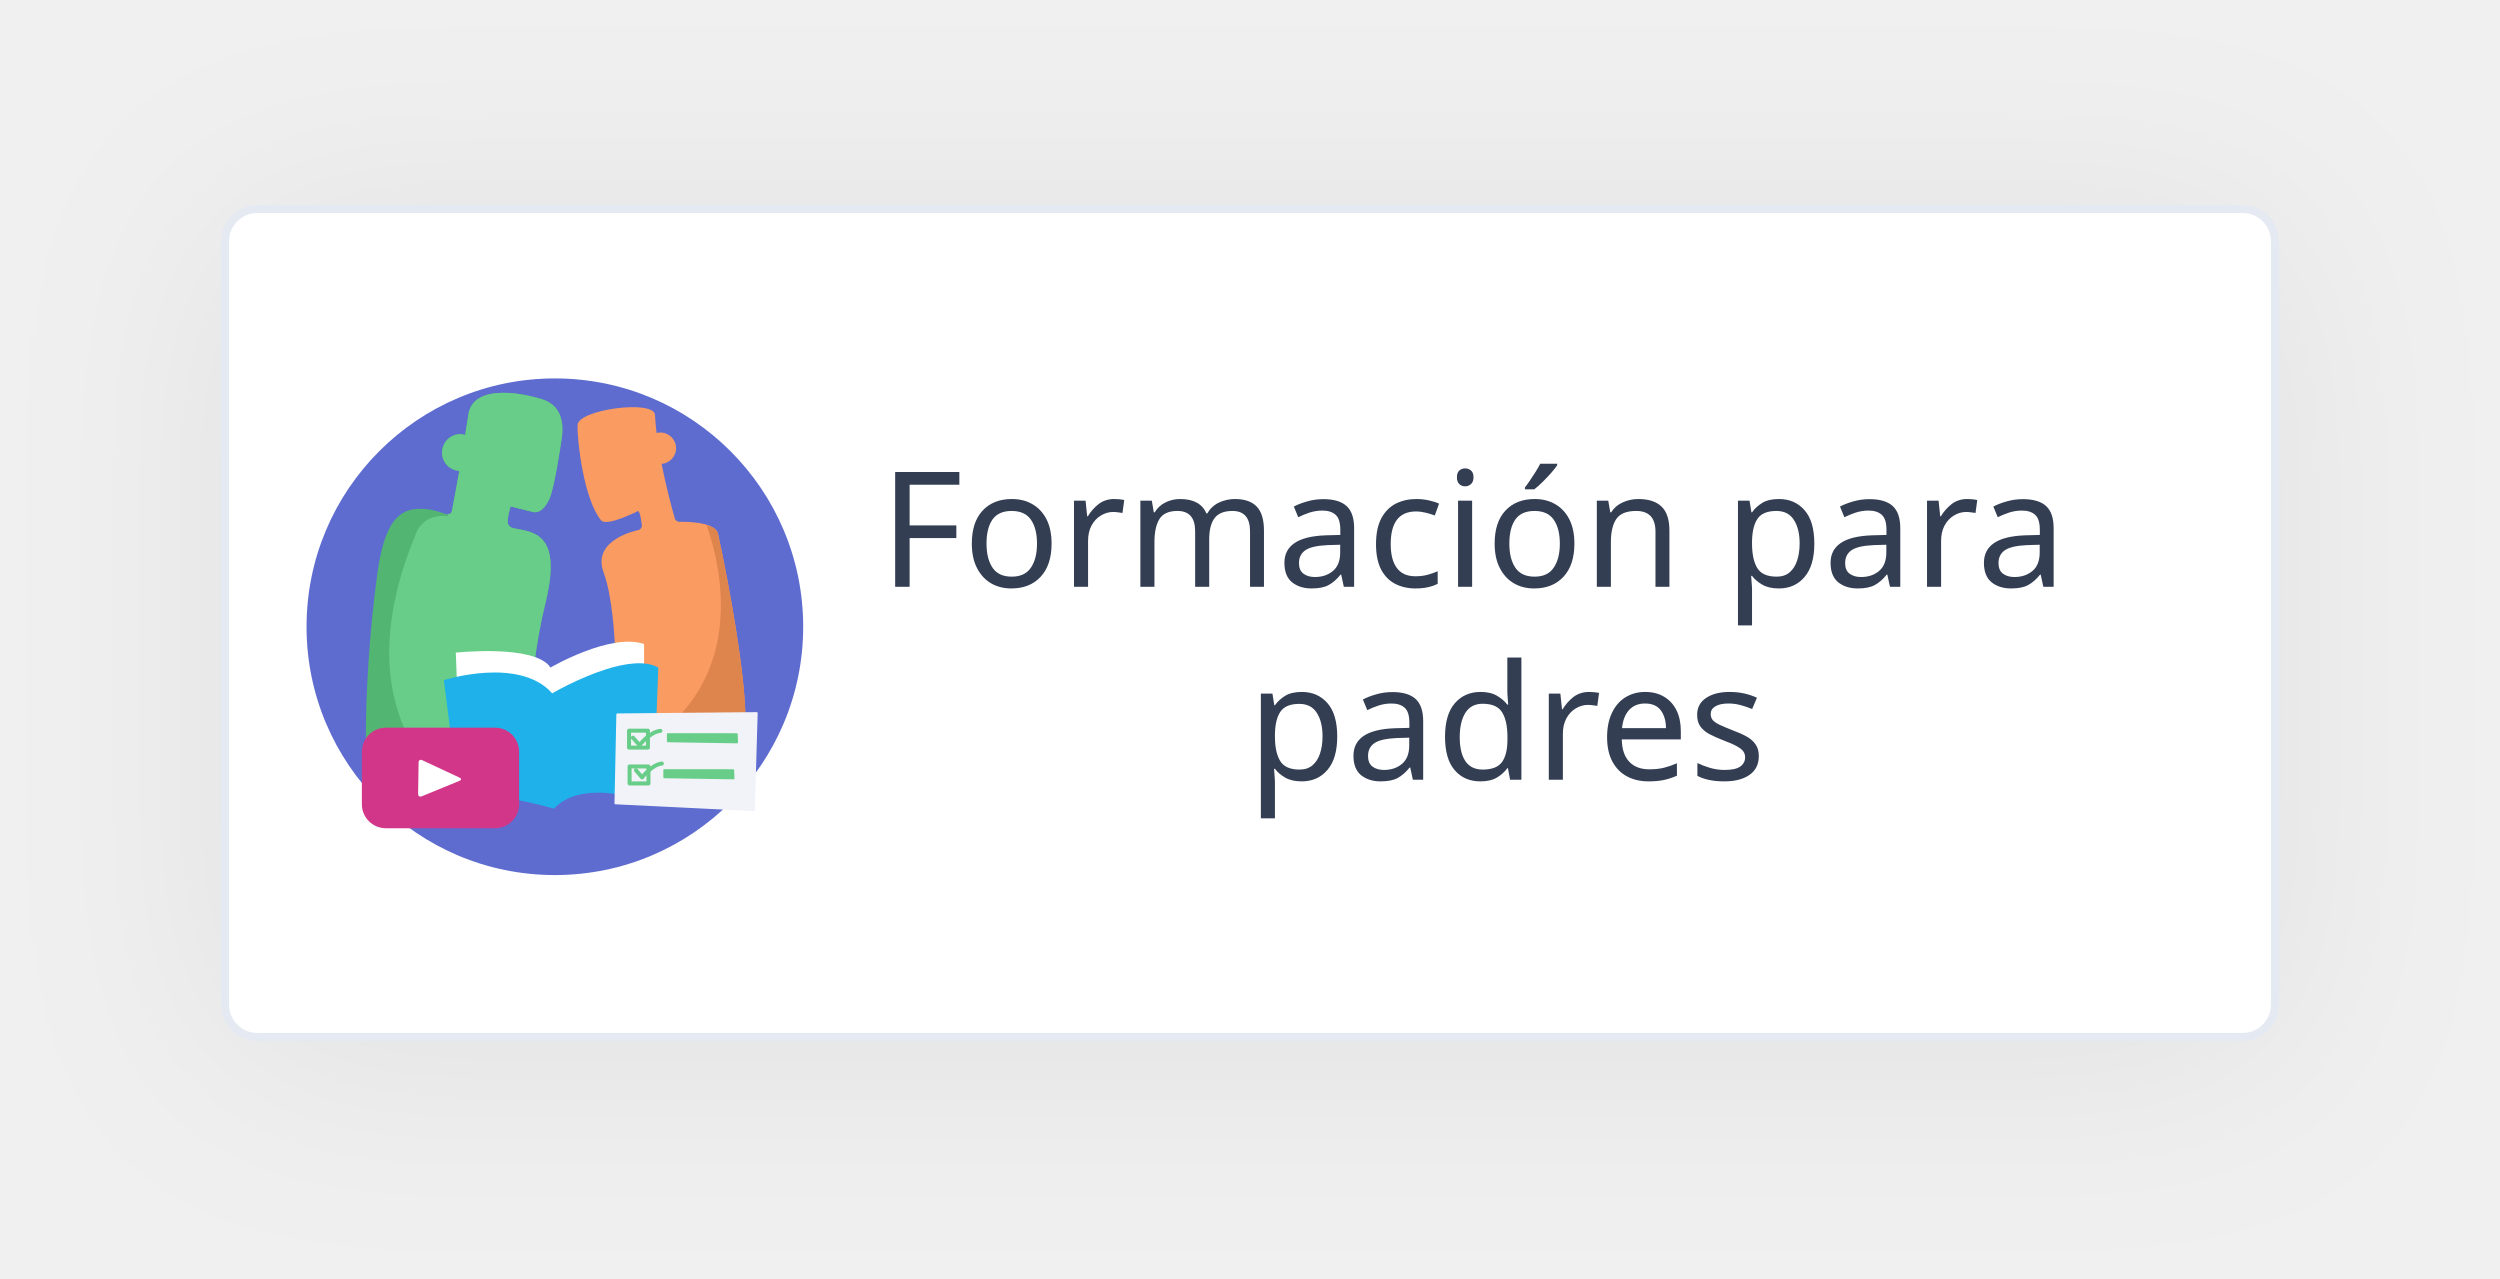
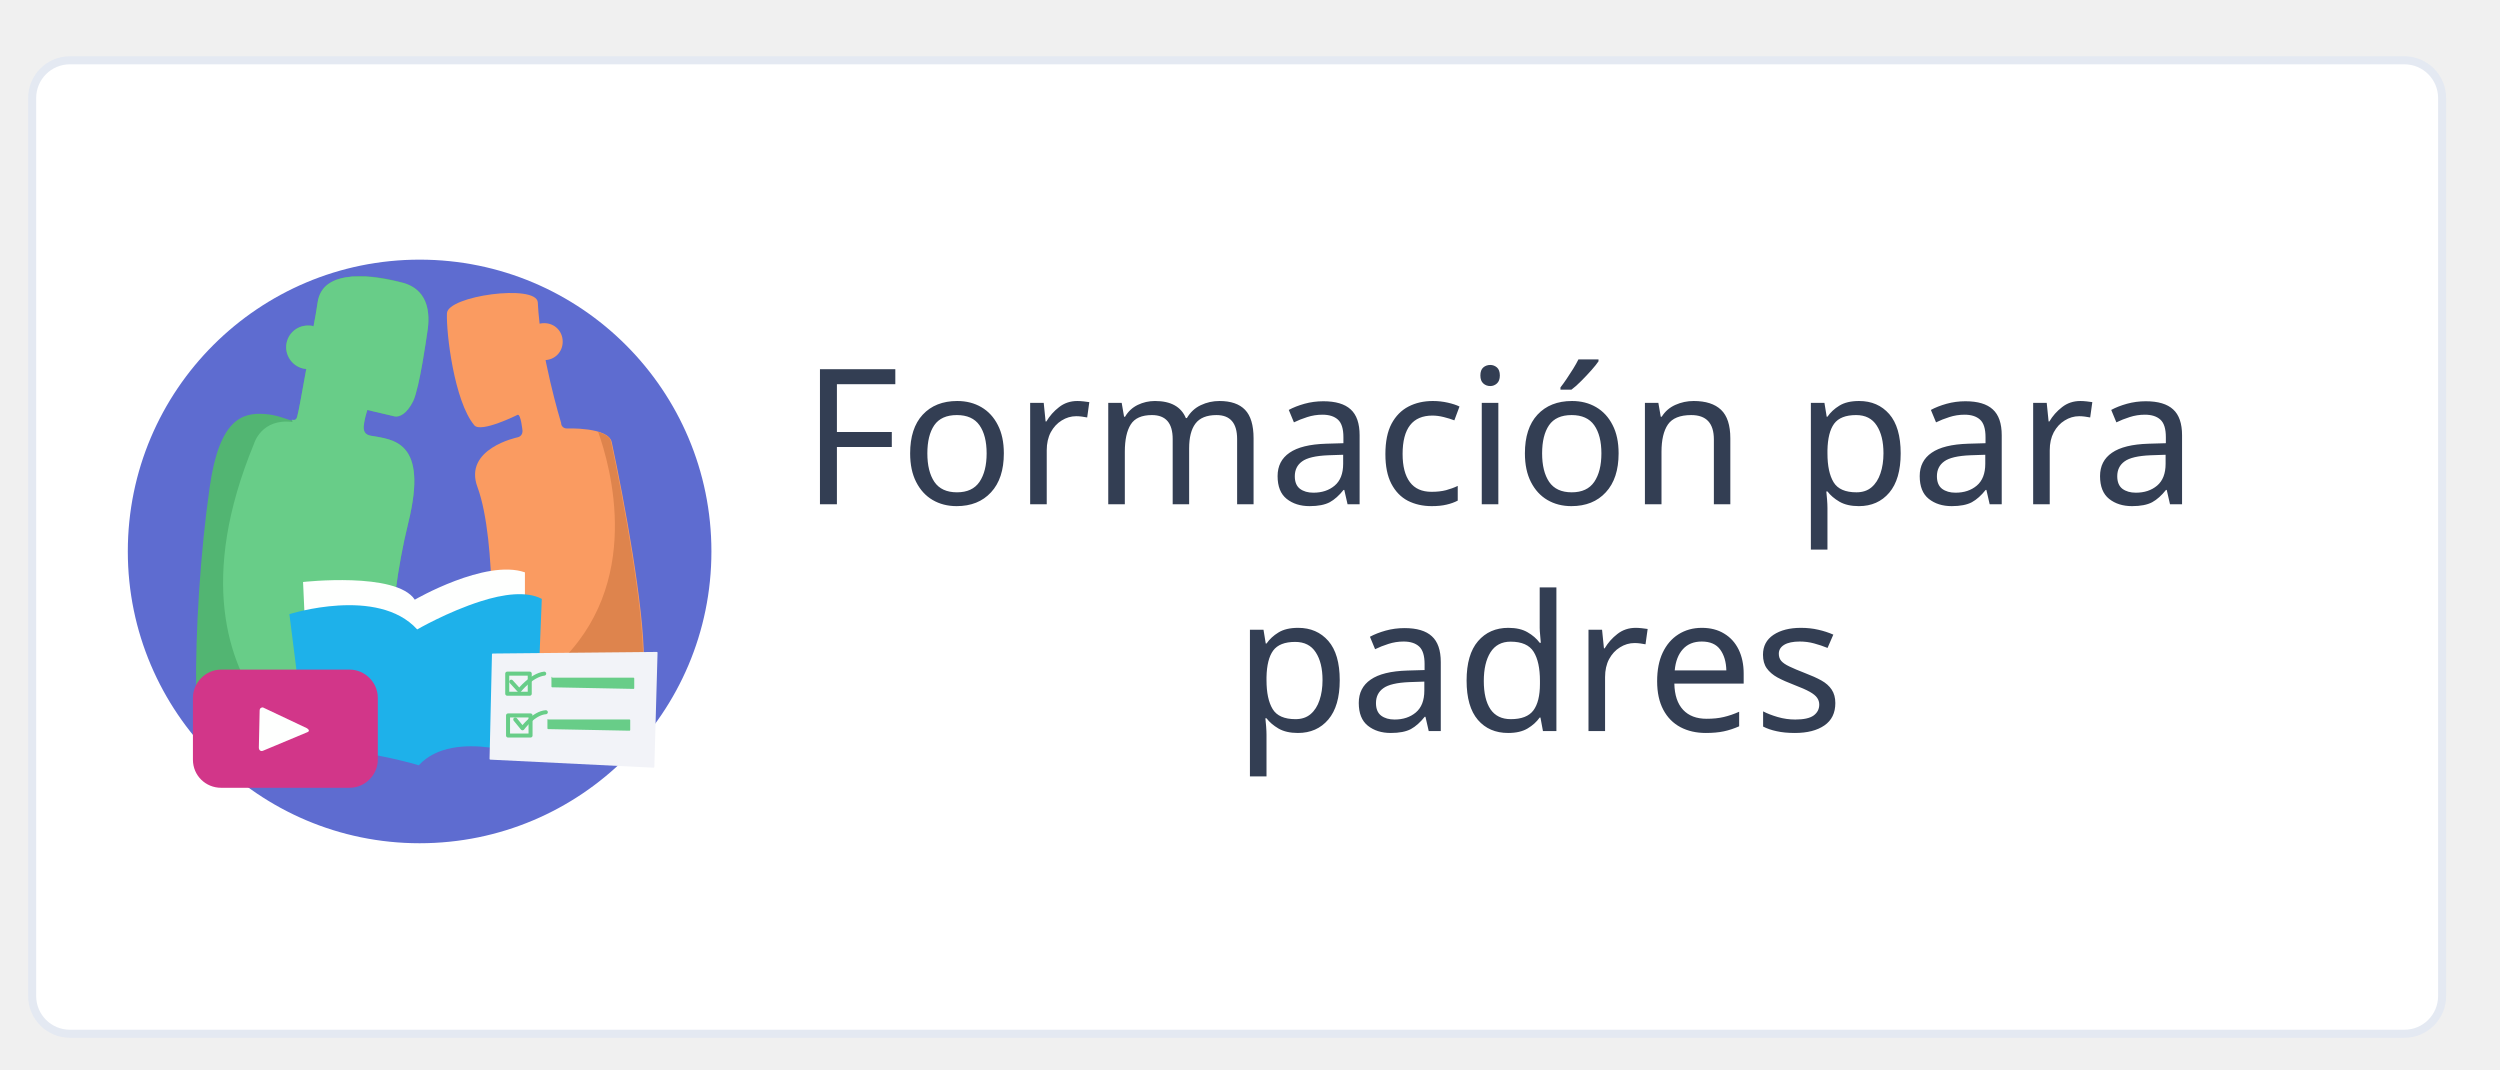
- <svg xmlns="http://www.w3.org/2000/svg" xmlns:xlink="http://www.w3.org/1999/xlink" width="311" height="159" viewBox="0 0 311 159">
-   <defs>
-     <filter id="prefix__a" width="134.1%" height="184.5%" x="-17.1%" y="-40.3%" filterUnits="objectBoundingBox">
-       <feMorphology in="SourceAlpha" operator="dilate" radius=".5" result="shadowSpreadOuter1" />
-       <feOffset dy="2" in="shadowSpreadOuter1" result="shadowOffsetOuter1" />
-       <feGaussianBlur in="shadowOffsetOuter1" result="shadowBlurOuter1" stdDeviation="14" />
-       <feComposite in="shadowBlurOuter1" in2="SourceAlpha" operator="out" result="shadowBlurOuter1" />
-       <feColorMatrix in="shadowBlurOuter1" values="0 0 0 0 0 0 0 0 0 0 0 0 0 0 0 0 0 0 0.06 0" />
-     </filter>
-     <rect id="prefix__b" width="255" height="103" x="0" y="0" rx="4" />
-   </defs>
-   <g fill="none" fill-rule="evenodd" transform="translate(28 26)">
-     <use fill="#000" filter="url(#prefix__a)" xlink:href="#prefix__b" />
-     <use fill="#FFF" stroke="#E4E9F2" xlink:href="#prefix__b" />
-     <g>
-       <path fill="#5E6CD0" d="M.134 30.966C.134 13.906 13.964.075 31.025.075c17.062 0 30.892 13.83 30.892 30.891 0 17.062-13.83 30.892-30.892 30.892-17.06 0-30.891-13.83-30.891-30.892z" transform="translate(10 21)" />
-       <path fill="#FA9B61" d="M43.478 4.614c.292 5.498 2.43 12.732 2.43 12.732.024.308.295.562.603.568 0 0 4.445-.168 4.804 1.471 1.379 6.291 3.41 17.477 3.41 22.947L39.147 43.55c-.302.064-.58-.04-.621-.233 0 0 .67-13.38-1.447-19.136-1.508-4.103 4.291-5.232 4.291-5.232.306-.048.516-.335.47-.64 0 0-.181-1.754-.49-1.73 0 0-3.873 1.994-4.58 1.145-2.094-2.51-2.981-9.742-2.92-11.853.054-1.927 9.524-3.19 9.627-1.257z" transform="translate(10 21)" />
-       <path fill="#FA9B61" d="M42.2 8.758c0-1.078.875-1.952 1.953-1.952s1.952.874 1.952 1.952c0 1.078-.874 1.952-1.952 1.952-1.078 0-1.952-.874-1.952-1.952z" transform="translate(10 21)" />
-       <path fill="#DE844D" d="M49.891 18.324c1.304 3.596 4.908 16.141-4.394 24.732l9.227-.728c0-5.47-2.03-16.656-3.408-22.947-.118-.54-.725-.838-1.425-1.057z" transform="translate(10 21)" />
-       <path fill="#52B572" d="M23.894 1.893c-1.85.142-3.404.874-3.647 2.79-.076.608-.262 1.628-.388 2.432-.186-.049-.367-.11-.568-.11-1.274 0-2.302 1.028-2.302 2.302 0 1.22.953 2.19 2.152 2.272-.404 2.277-.798 4.332-.906 4.902-.224 1.18-1.143-.04-3.488-.17-2.417-.132-4.735.563-5.75 7.663-1.014 7.1-1.545 15.598-1.474 21.493.071 5.895 2.118 1.63 2.461 1.604l17.996 3c-.09-3.303-.576-12.042 1.893-22.141 2.121-8.678-1.575-8.733-3.976-9.217-.828-.167-.783-.811-.697-1.365.085-.554.309-1.345.309-1.345l2.91.717c.514.052 1.279-.229 1.922-1.644.643-1.415 1.445-6.945 1.445-6.945.361-1.911.434-4.638-2.451-5.5-1.443-.431-3.59-.88-5.44-.738z" transform="translate(10 21)" />
-       <g fill="#68CD88">
-         <path d="M15.116.289c-.484-.029-.962-.026-1.425.01-1.851.142-3.404.873-3.647 2.79-.077.608-.263 1.627-.389 2.431-.186-.048-.366-.11-.568-.11-1.273 0-2.301 1.029-2.301 2.302 0 1.22.952 2.191 2.152 2.272-.404 2.277-.799 4.333-.907 4.903-.078.41-.281.481-.558.458l.1.279c-3.347-.413-4.086 2.302-4.086 2.302C-2.393 32.127.7 41.112 4.595 46.284l13.182 2.192c-.09-3.302-.575-12.04 1.893-22.14 2.122-8.678-1.575-8.733-3.975-9.217-.828-.167-.783-.812-.698-1.365.086-.554.31-1.346.31-1.346l2.909.718c.514.052 1.28-.229 1.923-1.644.643-1.416 1.445-6.945 1.445-6.945.36-1.911.433-4.639-2.452-5.5C18.05.712 16.568.374 15.116.288z" transform="translate(10 21) translate(10.203 1.594)" />
-       </g>
-       <g>
-         <path fill="#FEFFFE" d="M11.829 5.446l-.142-3.783s9.865-1.07 11.78 1.856c0 0 7.453-4.354 11.64-2.927v4.07l-10.504 5.567L11.83 5.446z" transform="translate(10 21) translate(7.015 32.523)" />
-         <path fill="#1EB1EA" d="M10.197 5.09S19.565 2.09 23.68 6.73c0 0 3.244-1.907 6.713-2.999 2.382-.75 4.87-1.114 6.487-.213l-.639 16.918s-8.587-3.427-12.348.642c0 0-9.936-2.998-11.71-.5L10.197 5.09z" transform="translate(10 21) translate(7.015 32.523)" />
+ <svg xmlns="http://www.w3.org/2000/svg" version="1.1" id="Capa_1" x="0px" y="0px" viewBox="0 0 311 133" style="enable-background:new 0 0 311 133;" xml:space="preserve">
+   <style type="text/css">
+ 	.st0{display:none;}
+ 	.st1{filter:url(#prefix__a);}
+ 	.st2{display:inline;fill-rule:evenodd;clip-rule:evenodd;}
+ 	.st3{display:inline;}
+ 	.st4{fill-rule:evenodd;clip-rule:evenodd;fill:#FFFFFF;stroke:#E4E9F2;}
+ 	.st5{fill-rule:evenodd;clip-rule:evenodd;fill:#4FBA71;}
+ 	.st6{fill-rule:evenodd;clip-rule:evenodd;fill:#52AF32;}
+ 	.st7{filter:url(#Adobe_OpacityMaskFilter);}
+ 	.st8{fill-rule:evenodd;clip-rule:evenodd;fill:#FFFFFF;}
+ 	.st9{mask:url(#prefix__d_1_);fill:none;stroke:#5765CE;stroke-width:4.86;stroke-linejoin:round;}
+ 	.st10{fill-rule:evenodd;clip-rule:evenodd;fill:#5E6CD0;}
+ 	.st11{fill-rule:evenodd;clip-rule:evenodd;fill:#FEFFFE;}
+ 	.st12{fill:none;stroke:#68CD88;stroke-width:0.5;stroke-linecap:round;stroke-linejoin:round;}
+ 	.st13{fill-rule:evenodd;clip-rule:evenodd;fill:#D6DBD8;}
+ 	.st14{fill:none;stroke:#5E6CD0;stroke-width:4.86;stroke-linejoin:round;}
+ 	.st15{fill-rule:evenodd;clip-rule:evenodd;fill:#FA9B61;}
+ 	.st16{fill-rule:evenodd;clip-rule:evenodd;fill:#D23689;}
+ 	.st17{fill-rule:evenodd;clip-rule:evenodd;fill:#5765CE;}
+ 	.st18{fill-rule:evenodd;clip-rule:evenodd;fill:#68CD88;}
+ 	.st19{fill-rule:evenodd;clip-rule:evenodd;fill:#1EB1EA;}
+ 	.st20{fill-rule:evenodd;clip-rule:evenodd;fill:#DE844D;}
+ 	.st21{fill-rule:evenodd;clip-rule:evenodd;fill:#E1E3E2;}
+ 	.st22{fill-rule:evenodd;clip-rule:evenodd;fill:#C0317D;}
+ 	.st23{fill:#333E53;}
+ 	.st24{font-family:'Montserrat-Medium';}
+ 	.st25{font-size:24.009px;}
+ 	.st26{fill-rule:evenodd;clip-rule:evenodd;}
+ 	.st27{fill-rule:evenodd;clip-rule:evenodd;fill:#00BCFD;}
+ 	.st28{fill-rule:evenodd;clip-rule:evenodd;fill:#00A2DA;}
+ 	.st29{fill-rule:evenodd;clip-rule:evenodd;fill:#006DD0;}
+ 	.st30{fill-rule:evenodd;clip-rule:evenodd;fill:#E9EDEB;}
+ 	.st31{font-size:23.835px;}
+ 	.st32{fill-rule:evenodd;clip-rule:evenodd;fill:#F08936;}
+ 	.st33{fill-rule:evenodd;clip-rule:evenodd;fill:#2CB1CD;}
+ 	.st34{fill-rule:evenodd;clip-rule:evenodd;fill:#57AC3D;}
+ 	.st35{fill-rule:evenodd;clip-rule:evenodd;fill:#349FBC;}
+ 	.st36{fill-rule:evenodd;clip-rule:evenodd;fill:#5A9E43;}
+ 	.st37{fill-rule:evenodd;clip-rule:evenodd;fill:#B82E79;}
+ 	.st38{fill-rule:evenodd;clip-rule:evenodd;fill:#D33689;}
+ 	.st39{fill-rule:evenodd;clip-rule:evenodd;fill:#89247A;}
+ 	.st40{fill-rule:evenodd;clip-rule:evenodd;fill:#FBCD42;}
+ 	.st41{fill-rule:evenodd;clip-rule:evenodd;fill:#52B572;}
+ 	.st42{fill-rule:evenodd;clip-rule:evenodd;fill:#F2F3F8;}
+ 	.st43{font-size:23.516px;}
+ </style>
+   <filter filterUnits="objectBoundingBox" height="184.5%" id="prefix__a" width="134.1%" x="-17.1%" y="-40.3%">
+     <feMorphology in="SourceAlpha" operator="dilate" radius=".5" result="shadowSpreadOuter1" />
+     <feOffset dy="2" in="shadowSpreadOuter1" result="shadowOffsetOuter1" />
+     <feGaussianBlur in="shadowOffsetOuter1" result="shadowBlurOuter1" stdDeviation="14" />
+     <feComposite in="shadowBlurOuter1" in2="SourceAlpha" operator="out" result="shadowBlurOuter1" />
+     <feColorMatrix in="shadowBlurOuter1" values="0 0 0 0 0 0 0 0 0 0 0 0 0 0 0 0 0 0 0.06 0" />
+   </filter>
+   <g transform="translate(28 26)" class="st0">
+     <g class="st1">
+       <path id="prefix__b_9_" class="st2" d="M-20.3-21h296.5c2.7,0,4.8,2.1,4.8,4.8v114c0,2.7-2.1,4.8-4.8,4.8H-20.3    c-2.7,0-4.8-2.1-4.8-4.8v-114C-25.1-18.9-23-21-20.3-21z" />
+     </g>
+     <g class="st3">
+       <path id="prefix__b_1_" class="st4" d="M-20.3-21h296.5c2.7,0,4.8,2.1,4.8,4.8v114c0,2.7-2.1,4.8-4.8,4.8H-20.3    c-2.7,0-4.8-2.1-4.8-4.8v-114C-25.1-18.9-23-21-20.3-21z" />
+     </g>
+     <g transform="translate(13 21)" class="st3">
+       <path class="st5" d="M-22.4,21c0-20.8,16.9-37.7,37.7-37.7S53,0.2,53,21S36.1,58.7,15.3,58.7S-22.4,41.8-22.4,21z" />
+       <path class="st5" d="M-22.4,21c0-20.8,16.9-37.7,37.7-37.7S53,0.2,53,21S36.1,58.7,15.3,58.7S-22.4,41.8-22.4,21z" />
+       <g>
+         <path id="prefix__c_1_" class="st6" d="M-22.4,21c0-20.8,16.9-37.7,37.7-37.7S53,0.2,53,21S36.1,58.7,15.3,58.7     S-22.4,41.8-22.4,21z" />
+       </g>
+       <defs>
+         <filter id="Adobe_OpacityMaskFilter" filterUnits="userSpaceOnUse" x="29.2" y="11" width="21" height="41.5">
+           <feColorMatrix type="matrix" values="1 0 0 0 0  0 1 0 0 0  0 0 1 0 0  0 0 0 1 0" />
+         </filter>
+       </defs>
+       <mask maskUnits="userSpaceOnUse" x="29.2" y="11" width="21" height="41.5" id="prefix__d_1_">
+         <g class="st7">
+           <path id="prefix__c_2_" class="st8" d="M-22.4,21c0-20.8,16.9-37.7,37.7-37.7S53,0.2,53,21S36.1,58.7,15.3,58.7      S-22.4,41.8-22.4,21z" />
+         </g>
+       </mask>
+       <path class="st9" d="M30.4,13.1c0,0,14,7.4,17.5,39.1" />
+       <g>
+         <path class="st10" d="M10.3-13.4c-1.1,0.6-2,1.3-2.3,2.2c-1.2,2.9,0.9,3.9,2.3,4.3c0,1.2,0.1,2.4,0.4,3.4c0,0,1.8,7.8,2.8,9.7     c1,1.9,2.7,2.1,2.7,2.1s8.4-0.6,10.5-3.4c0.9-1.1,1.2-3.2,0.9-5.3c1.6-0.3,2.7-1.8,2.5-3.6c-0.1-1.2-0.8-2.2-1.8-2.6     c0.1-0.9,0.5-3.7,0-5.3c-0.5-1.9-1.7-0.9-2.1-1.5c-0.4-0.5,1.3-3.5-3.3-2.9C19.5-15.8,13.6-15.2,10.3-13.4z M30.9,11.8     C30.7,11.7,30.7,11.7,30.9,11.8" />
+       </g>
+       <g>
+         <path class="st11" d="M-5,41.5L-5,46.3c0,0.3,0.2,0.5,0.5,0.4l5.7-2.4c0.3-0.1,0.3-0.3,0-0.5l-5.7-2.7C-4.7,41.1-5,41.2-5,41.5     L-5,41.5z" />
+       </g>
+       <g>
+         <path class="st12" d="M26.6,36.8h2.9v2.6h-2.9V36.8z M26.7,42.2h2.9v2.6h-2.9V42.2z" />
+         <path class="st12" d="M27.2,37.8l1,1.1c0,0,1.6-2,3.2-2.2 M27.6,42.8l0.9,1.1c0,0,1.5-2,3-2.1" />
+       </g>
+       <g>
+         <path class="st10" d="M-4.5,47.4l9.7,0c0.5,0,0.9,0.1,0.9,0.3v1c0,0.2-0.4,0.3-0.9,0.3l-9.7,0c-0.5,0-0.9-0.1-0.9-0.3v-1     C-5.4,47.7-5,47.4-4.5,47.4L-4.5,47.4z" />
+         <path class="st13" d="M-11.5,39.7h3.7c0.4,0,0.7,0.3,0.7,0.8v1.2c0,0.4-0.3,0.8-0.7,0.8h-3.7c-0.4,0-0.7-0.3-0.7-0.8v-1.2     C-12.2,40-11.9,39.7-11.5,39.7z M7.1,39h4.3c0.4,0,0.8,0.3,0.8,0.8v1c0,0.4-0.4,0.8-0.8,0.8H7.1c-0.4,0-0.8-0.3-0.8-0.8v-1     C6.2,39.3,6.6,39,7.1,39z" />
+         <path class="st10" d="M27,3.3l2.1,7.5c0,0-6.4,1.6-6.9,0.5c-0.5-1.1-1.8-4.7-1.8-4.7S27,3.3,27,3.3z" />
+         <path class="st10" d="M32.6,11.3c2.9,3.1,2.7,4.2,3.9,11.4C38.4,33.6,35,49,35,49l-23.8,0.4c0,0,4.8-11.3,5.6-17.2     C18.3,20.6,13,16,17.4,11.4C19.8,8.9,29.1,7.5,32.6,11.3z M47.9-1.1C47.9-1.1,48-1.2,47.9-1.1c0.1-0.1,0.1,0,0.1,0S48-1,47.9-1.1     C48-1,47.9-1.1,47.9-1.1z" />
+         <path class="st14" d="M-3.2,15c3.8,0.5,6,13.8,13.5,11.7c7.5-2.1,7.3-9.4,8.8-11.8" />
+         <path class="st10" d="M-11,15.3c0-2,2.6-3.6,5.8-3.6s5.8,1.6,5.8,3.6s-2.6,3.6-5.8,3.6C-8.4,18.9-11,17.3-11,15.3L-11,15.3z" />
+         <path class="st15" d="M-10.9,24.5c0.5-1,2-1.2,3.4-0.5c1.4,0.7,2.2,2,1.7,3c-0.5,1-2,1.2-3.4,0.5S-11.4,25.4-10.9,24.5z" />
+         <path class="st10" d="M-13.1,25.2C-13.1,25.2-13.1,25.2-13.1,25.2C-13.1,25.2-13.1,25.2-13.1,25.2     C-13.1,25.2-13.1,25.3-13.1,25.2C-13.1,25.3-13.1,25.2-13.1,25.2L-13.1,25.2z M-12,24.9c0,0,0.1-0.1,0.1-0.1s0.1,0,0.1,0.1     c0,0-0.1,0.1-0.1,0.1S-12,24.9-12,24.9z" />
+         <path class="st16" d="M-0.4,30.6c-0.5-1-2-1.2-3.4-0.5c-1.4,0.7-2.2,2-1.7,3c0.5,1,2,1.2,3.4,0.5C-0.7,32.9,0.1,31.6-0.4,30.6z" />
+         <path class="st13" d="M11.2,36.8l-1.7,10c0,0.3-0.3,0.5-0.6,0.5l-18,0.1c-0.3,0-0.6-0.2-0.6-0.5l-1.7-9.9c0-0.3,0.1-0.5,0.4-0.5     l21.7-0.2C11.1,36.3,11.3,36.5,11.2,36.8z" />
+         <path class="st17" d="M29.1,9.4c0.6,0.4,3.3,2.5,4.1,5.8c5.6,22.3-7,31.1-13.4,34.1L35,49c0,0,3.4-15.4,1.6-26.3     c-1.2-7.2-1-8.3-3.9-11.4C31.8,10.3,30.5,9.7,29.1,9.4z" />
+         <path class="st18" d="M29.7,46.4c1-0.5,5.7-3,8.3-0.9c1.4,1.2-1.1,0.9-1,1.1c0.1,0.4,3.2-0.4,2,2.4c0,0-2.7-0.2-5.2-0.4     c-2.5-0.2-1.2-1.3-4.1-1.2" />
+         <path class="st19" d="M-7.9,48.7h46.1c0.4,0,0.7,0.3,0.7,0.8v1.5c0,0.4-0.3,0.8-0.7,0.8H-7.9c-0.4,0-0.7-0.3-0.7-0.8v-1.5     C-8.6,49-8.3,48.7-7.9,48.7L-7.9,48.7z" />
+         <path class="st15" d="M14.7,47.1c1-0.9,9.8-4,13.6-3.4s1.8,5,1.8,5L14,48.8C14,48.8,13.7,48,14.7,47.1z" />
+         <path class="st20" d="M25.1,43.8c0,0-0.4,0.8-0.5,1.5c-0.1,0.8,0.1,1.6,0.4,1.5c0.2,0,0.3-0.7,0.8-1.5c0.5-0.8,1.1-1.7,1.1-1.7      M20.6,48.7c0,0-0.2-0.4-0.2-0.9c0-0.5,0.1-1.1,0.3-1.1c0.2,0,0.3,0.6,0.4,1c0.1,0.5,0.6,0.9,0.6,0.9L20.6,48.7L20.6,48.7z" />
+         <path class="st21" d="M-11.5,35.7h22.8c0.4,0,0.7,0.3,0.7,0.7v0.5c0,0.4-0.3,0.7-0.7,0.7h-22.8c-0.4,0-0.7-0.3-0.7-0.7v-0.5     C-12.2,36-11.9,35.7-11.5,35.7z" />
+         <path class="st20" d="M-10.6,24.1c0.6-0.7,2.1-0.6,3.4,0.2c1.3,0.8,1.9,2,1.3,2.7c-0.6,0.7-2.1,0.6-3.4-0.2     C-10.6,26-11.1,24.8-10.6,24.1L-10.6,24.1z" />
+         <path class="st22" d="M-0.7,30.5c-0.4-0.8-1.9-1-3.2-0.4c-1.3,0.6-2,1.8-1.6,2.6c0.4,0.8,1.9,1,3.2,0.4     C-1,32.5-0.3,31.4-0.7,30.5z" />
+       </g>
+       <text transform="matrix(1 0 0 1 78.709 32.4287)" class="st23 st24 st25">Alimentación</text>
+     </g>
+   </g>
+   <g transform="translate(28 26)" class="st0">
+     <g class="st3">
+       <path id="prefix__b_3_" class="st26" d="M-19.2-20.1h294.4c2.6,0,4.8,2.1,4.8,4.8V97.9c0,2.6-2.1,4.8-4.8,4.8H-19.2    c-2.6,0-4.8-2.1-4.8-4.8V-15.3C-24-18-21.9-20.1-19.2-20.1z" />
+     </g>
+     <g class="st3">
+       <path id="prefix__b_2_" class="st4" d="M-19.2-20.1h294.4c2.6,0,4.8,2.1,4.8,4.8V97.9c0,2.6-2.1,4.8-4.8,4.8H-19.2    c-2.6,0-4.8-2.1-4.8-4.8V-15.3C-24-18-21.9-20.1-19.2-20.1z" />
+     </g>
+     <g class="st3">
+       <path class="st27" d="M-2.4,41.7C-2.4,21.4,14,5,34.3,5C54.6,5,71,21.4,71,41.7c0,20.3-16.4,36.7-36.7,36.7    C14,78.4-2.4,61.9-2.4,41.7z" />
+       <path class="st10" d="M49.5,32.8C49.3,32.6,49.3,32.7,49.5,32.8" />
+       <g>
+         <path class="st21" d="M27,36.6c-0.2-0.4-5.8,13.4-5.8,13.4c-0.7,1.8-0.5,4.6,0.3,6.3l3.8,7.3C25.4,63.5,27.4,37.4,27,36.6z      M43.4,36.4c0.2-0.4,5.8,13.4,5.8,13.4c0.7,1.8,0.5,4.6-0.3,6.3L45,63.4C45,63.4,43.1,37.2,43.4,36.4L43.4,36.4z" />
+         <path class="st8" d="M9,25.9c-2.5-0.1-5.2,1.6-6.2,5.2c-1.5,5.4,10.2,15.1,10.3,15.2v0.1l0,0v0c0.1-0.1,11.8-9.8,10.3-15.2     c-1.6-5.7-7.5-6.6-10.5-3.3C12,26.6,10.5,26,9,25.9z" />
+         <path class="st28" d="M12.7,30.2c-0.2,0-0.4,0.2-0.4,0.4v3l-3,0c-0.2,0-0.4,0.2-0.4,0.4l0,1.4c0,0.2,0.2,0.4,0.4,0.4l3,0v3     c0,0.2,0.2,0.4,0.4,0.4h1.4c0.2,0,0.4-0.2,0.4-0.4v-3l3,0c0.2,0,0.4-0.2,0.4-0.4l0-1.4c0-0.2-0.2-0.4-0.4-0.4l-3,0v-3     c0-0.2-0.2-0.4-0.4-0.4C14.1,30.2,12.7,30.2,12.7,30.2z" />
+         <path class="st18" d="M47.9,34c0-5.7,4.6-10.3,10.3-10.3c5.7,0,10.3,4.6,10.3,10.3c0,5.7-4.6,10.3-10.3,10.3S47.9,39.7,47.9,34z" />
+       </g>
+       <g>
+         <path class="st10" d="M66.1,20.2C66.1,20.1,66.1,20.1,66.1,20.2c0.1-0.1,0.1,0,0.1,0C66.2,20.2,66.2,20.2,66.1,20.2     C66.1,20.2,66.1,20.2,66.1,20.2z M6.6,45.8C6.6,45.8,6.6,45.8,6.6,45.8C6.6,45.8,6.7,45.8,6.6,45.8C6.7,45.8,6.6,45.8,6.6,45.8     C6.6,45.8,6.6,45.8,6.6,45.8z M7.7,45.5c0,0,0,0,0.1,0s0.1,0,0.1,0c0,0,0,0-0.1,0C7.8,45.5,7.7,45.5,7.7,45.5L7.7,45.5z" />
+         <path class="st29" d="M33.2,15.8h3.5c3.1,0,5.7,2.5,5.7,5.7V28c0,3.1-2.5,5.7-5.7,5.7h-3.5c-3.1,0-5.7-2.5-5.7-5.7v-6.6     C27.5,18.3,30.1,15.8,33.2,15.8L33.2,15.8z" />
+         <path class="st18" d="M63.3,4.1h0.2l0,0H63.3z" />
+         <path class="st29" d="M26.8,14.2c0-2,1.6-3.6,3.6-3.6c2,0,3.6,1.6,3.6,3.6s-1.6,3.6-3.6,3.6C28.4,17.9,26.8,16.2,26.8,14.2z" />
+         <path class="st29" d="M26.1,20.1c0,0,0.2,11.4,9.9-0.3c0,0,6.1,3.7,8.8,1.4c2.2-1.8-0.9-11.8-14.3-5.9     C26,17.3,26.1,20.1,26.1,20.1z" />
+         <path class="st29" d="M24.1,26.1c0-1.6,1.3-2.9,2.9-2.9c1.6,0,2.9,1.3,2.9,2.9c0,1.6-1.3,2.9-2.9,2.9     C25.4,29,24.1,27.7,24.1,26.1z M39.4,25.9c0-1.6,1.3-2.9,2.9-2.9c1.6,0,2.9,1.3,2.9,2.9c0,1.6-1.3,2.9-2.9,2.9     C40.7,28.8,39.4,27.5,39.4,25.9z M33.1,32H36v5.3h-2.8V32z" />
+         <path class="st29" d="M43,37.1l1.5,39.7c0,0-5.5,1.6-10.4,1.6c-5,0-9.5-1.5-9.5-1.5l2.6-39.6c0-0.4,0.4-0.8,0.8-0.8l14.3-0.2     C42.6,36.3,43,36.6,43,37.1z" />
+         <path class="st30" d="M43.7,36.9l1.5,23.4l0.9,13.2c0,0-1.5,2-4,2.9C39.6,77.2,36,77,36,77l-1.3-12.2l-1.5,12.7     c0,0-2.5,0.2-4.9-0.5c-2.4-0.7-4.7-2.3-4.7-2.3l1.5-18.2l1.6-19.3c0,0-0.3-0.6,1.1-0.9c1.4-0.2,4.5-0.1,4.5-0.1l2.1,6.4l2.2-6.3     l6.1,0C43.2,36.2,43.6,36.5,43.7,36.9z" />
+         <path class="st11" d="M29.9,39.6c-0.2,0.2,0,0.5,0.3,0.6l1.9,0c0.3,0.1,2.5,5.3,2.5,5.3l-0.1-2.9l-1.7-6.2c0,0-0.5-0.5-0.8-0.1     C32.1,36.2,29.9,39.6,29.9,39.6z" />
+         <path class="st11" d="M39.2,39.4c0.2,0.2,0,0.5-0.3,0.6L37,40c-0.3,0.1-2.5,5.3-2.5,5.3l0.1-2.9l1.7-6.2c0,0,0.5-0.5,0.8-0.1     L39.2,39.4L39.2,39.4z" />
+       </g>
+       <g>
+         <path class="st10" d="M26.6,45.9c0-0.5,0.4-1,1-1c0.6,0,1,0.4,1,1c0,0.5-0.4,1-1,1C27,46.9,26.6,46.4,26.6,45.9L26.6,45.9z" />
+         <path class="st10" d="M30.2,40.7c-1.3-0.1-2.5,0.8-2.7,2.1l-0.3,3l0.8,0.1l0.3-3c0.1-0.9,0.9-1.5,1.8-1.4     c0.9,0.1,1.6,0.9,1.5,1.7L31.4,46l0.8,0.1l0.2-2.9C32.5,41.9,31.5,40.8,30.2,40.7z" />
+         <path class="st10" d="M30.6,46.4c0-0.5,0.4-1,1-1c0.6,0,1,0.4,1,1c0,0.5-0.4,1-1,1S30.6,46.9,30.6,46.4L30.6,46.4z M36.6,35.7     c-0.5,0-1,0-1.5,0c-0.2,0-0.3,0-0.4,0.1h0.1c-1.9,0-3.3,1-4.1,2.6c-0.3,0.6-0.5,1.2-0.7,1.8c-0.1,0.4-0.1,0.6-0.2,0.8     c0,0.2,0.1,0.4,0.3,0.4c0.2,0,0.4-0.1,0.4-0.3c0,0,0-0.1,0-0.2c0-0.2,0.1-0.3,0.1-0.5c0.1-0.5,0.3-1.1,0.6-1.6     c0.7-1.4,1.9-2.2,3.5-2.2l0.1,0c0.1,0,0.2,0,0.3,0c0.9-0.1,1.8-0.1,2.7,0.2c2,0.6,3.1,2.3,2.9,5.5c0,0.2,0.2,0.4,0.4,0.4     c0.2,0,0.4-0.2,0.4-0.4c0.1-3.5-1.2-5.5-3.5-6.2C37.7,35.9,37.1,35.8,36.6,35.7z" />
+         <path class="st10" d="M40.1,42.8c0-0.6,0.5-1.1,1.1-1.1s1.1,0.5,1.1,1.1c0,0.6-0.5,1.1-1.1,1.1S40.1,43.4,40.1,42.8z" />
+         <path class="st11" d="M58.3,26.4c1.1,0.9,1.3,2.6,0.3,3.7l-4.9,5.9c-0.9,1.1-2.6,1.3-3.7,0.3c-1.1-0.9-1.3-2.6-0.3-3.7l4.9-5.9     C55.6,25.6,57.2,25.5,58.3,26.4L58.3,26.4z" />
+         <path class="st16" d="M56.4,25.8c-0.7,0.1-1.3,0.4-1.8,0.9l-2.2,2.6l4.2,3.2l2.1-2.5c0.9-1.1,0.8-2.8-0.3-3.7     C57.8,25.9,57.1,25.7,56.4,25.8L56.4,25.8z" />
+         <path class="st11" d="M65.2,41c-1,0.6-2.3,0.4-2.9-0.6L59,35.3c-0.6-1-0.4-2.3,0.6-2.9c1-0.6,2.3-0.4,2.9,0.6l3.4,5.1     C66.4,39,66.2,40.3,65.2,41z" />
+         <path class="st10" d="M66.1,39.6c0.1-0.5,0-1.1-0.3-1.6l-1.5-2.3l-3.4,2.5l1.4,2.1c0.6,1,1.9,1.2,2.9,0.6     C65.7,40.6,66,40.2,66.1,39.6z" />
+       </g>
+     </g>
+     <g class="st3">
+       <text transform="matrix(1 0 0 1 139.1769 53.7861)" class="st23 st24 st31">Salud</text>
+     </g>
+   </g>
+   <g transform="translate(28 26)" class="st0">
+     <g class="st3">
+       <path id="prefix__b_5_" class="st26" d="M-19.2-20.2h294.4c2.6,0,4.8,2.1,4.8,4.8V97.8c0,2.6-2.1,4.8-4.8,4.8H-19.2    c-2.6,0-4.8-2.1-4.8-4.8V-15.4C-24-18-21.9-20.2-19.2-20.2z" />
+     </g>
+     <g class="st3">
+       <path id="prefix__b_4_" class="st4" d="M-19.2-20.2h294.4c2.6,0,4.8,2.1,4.8,4.8V97.8c0,2.6-2.1,4.8-4.8,4.8H-19.2    c-2.6,0-4.8-2.1-4.8-4.8V-15.4C-24-18-21.9-20.2-19.2-20.2z" />
+     </g>
+     <g class="st3">
+       <path class="st32" d="M-3.7,41.5c0-20.3,16.4-36.7,36.7-36.7s36.7,16.4,36.7,36.7c0,20.3-16.4,36.7-36.7,36.7    C12.8,78.3-3.7,61.8-3.7,41.5z" />
+       <g>
+         <path class="st33" d="M23.2,3.9c-4.1,0-7.4,3.3-7.4,7.4c0,2.6,1.3,4.8,3.3,6.1c0,0.5,0.1,1,0,1.4C5,18.3,6.9,29.2,5.6,37.6     c-1.3,8.3,0.7,11.7,0.7,11.7l4.7,7.6l19.8,1.9l1.8-18.6l0.1-11c-0.4-5.9-4.2-8.4-7.5-9.5c0.1-0.5,0.2-0.7,0.2-1.3     c3-0.9,5.3-3.7,5.3-7C30.6,7.2,27.2,3.9,23.2,3.9z" />
+         <path class="st34" d="M41.7,3.9c-4.1,0-7.4,3.3-7.4,7.4c0,3.6,2.5,6.5,5.9,7.2l0.1,0.7c-5.8,1.5-7.3,5.7-7.3,8.1     C32.6,35.2,33,40.7,33,40.7s7.3,16.5,7.9,16.8c0.6,0.3,6.1,0.9,7.2,1.1c1.1,0.1,5.4-2.3,6.2-2.9c0.8-0.6,3.7-8,3.7-8l1.1-9.2     c0,0,0.2-6.6-1.8-13.5c-1.7-5.8-7.2-6.7-10.8-6.7l-0.3-1.3c1.8-1.4,2.9-3.5,2.9-5.8C49.1,7.2,45.7,3.9,41.7,3.9z" />
+       </g>
+       <g>
+         <path class="st35" d="M21.4,4.1c-3.2,0.8-5.6,3.7-5.6,7.2c0,2.3,1.1,4.3,2.8,5.7c-0.8-1.2-2-3.4-1.5-6.1c0.7-4,4-5.9,7-6.9     c-0.6,0-1-0.1-1.3,0C22.4,3.9,22,4,21.4,4.1L21.4,4.1z M19.1,17.7c0,0.1,0,0.2,0,0.3c0.1,0,0.1,0,0.2-0.1     C19.3,18,19.1,17.8,19.1,17.7z M16.6,18.8C5.2,19.7,6.8,29.7,5.6,37.6c-1.3,8.3,0.7,11.7,0.7,11.7l4.7,7.6L23.1,58l-2.8-14.1     c0,0-10.5-2.3-11-10.3c-0.5-7,3.1-12.5,7.8-14.8C16.9,18.8,16.8,18.8,16.6,18.8L16.6,18.8z" />
+         <path class="st36" d="M38.1,4.8c-2.3,1.3-3.8,3.7-3.8,6.5c0,3.6,2.5,6.5,5.9,7.2l0.1,0.6l0.6-0.6c-3.6-1.5-4.3-5.4-4.3-5.4     c-1.3-4.5,2.8-8.8,2.7-8.8c-0.1,0-0.3,0.1-0.8,0.3C38.4,4.7,38.3,4.7,38.1,4.8z M40.1,19.3c-5.7,1.6-7.1,5.7-7.2,8     C32.6,35.2,33,40.7,33,40.7s1.5,3.3,2.9,6.4l-0.5-7l-0.8-10.3C34.4,25.7,38.6,20.9,40.1,19.3z" />
+       </g>
+       <g>
+         <path class="st37" d="M38.4,37.1c-3.6,0.1-5.7,3.1-6,3.4c-0.4-0.6-3.2-4.1-7.7-2.9c-3.6,1-6.8,3.7-5.7,9.7     c0.8,4.4,5.9,9.1,13.9,13.7c0,0,0,0,0,0v0l0.2-0.1c0,0,12.4-9.8,13-13.9c1-6-2.3-8.7-6-9.6C39.6,37.1,39,37,38.4,37.1z" />
+         <path class="st38" d="M26.4,37.3c-0.5,0-1,0.1-1.6,0.2c-3.6,1-6.8,3.7-5.7,9.7c0.8,4.4,5.9,9.1,13.9,13.7c0,0,0,0,0,0v0l0.2-0.1     c0,0,0,0,0,0c5.2-9.1,0.8-18.6-0.4-20.8c-0.1,0.1-0.3,0.3-0.3,0.4C32.1,39.9,29.9,37.2,26.4,37.3z" />
+       </g>
+       <g>
+         <path class="st39" d="M34.6,75.2c0,0-22.6-1.3-30.1-24.1c0,0-2.7-11.8,1.7-13c0,0,1.7-0.4,1.5,2.4c0,0-0.8,6.7,2,10.4     c2.8,3.8,9.2,4.6,9.2,4.6s-6.8-6.7-4.2-8.8c0,0,1.4-0.6,3,1.6c0,0,11.1,11.8,15.6,12.7C34.7,61.4,36,70.5,34.6,75.2z" />
+         <path class="st40" d="M33,75.1c4.8,1,20.2-1.2,27-24.9c0,0,2.3-12.2-2.1-13.3c0,0-1.7-0.3-1.4,2.6c0,0,1,6.8-1.7,10.8     c-2.7,4-9.1,5-9.1,5s6.6-7.1,4-9.2c0,0-2.1-0.5-3.6,1.8c0,0-10.4,11.5-14.1,14C28.3,64.4,28.2,74.1,33,75.1z" />
+         <path class="st39" d="M34.6,75.2c0,0-22.6-1.3-30.1-24.1c0,0-2.7-11.8,1.7-13c0,0,1.7-0.4,1.5,2.4c0,0-0.8,6.7,2,10.4     c2.8,3.8,9.2,4.6,9.2,4.6s-6.8-6.7-4.2-8.8c0,0,1.4-0.6,3,1.6c0,0,7.3,7.5,12.5,10.9c1.2,0.8,2.4,1.7,3.2,1.8     C34.8,61.3,36,70.5,34.6,75.2z" />
+       </g>
+     </g>
+     <g class="st3">
+       <text transform="matrix(1 0 0 1 76.8359 53.7109)" class="st23 st24 st31">Socioemocional</text>
+     </g>
+   </g>
+   <g transform="translate(28 26)">
+     <g>
+       <path id="prefix__b_8_" class="st26" d="M-19.3-18.5h290.4c2.6,0,4.7,2.1,4.7,4.7V97.9c0,2.6-2.1,4.7-4.7,4.7H-19.3    c-2.6,0-4.7-2.1-4.7-4.7V-13.8C-24-16.4-21.9-18.5-19.3-18.5z" />
+     </g>
+     <g>
+       <path id="prefix__b_6_" class="st4" d="M-19.3-18.5h290.4c2.6,0,4.7,2.1,4.7,4.7V97.9c0,2.6-2.1,4.7-4.7,4.7H-19.3    c-2.6,0-4.7-2.1-4.7-4.7V-13.8C-24-16.4-21.9-18.5-19.3-18.5z" />
+     </g>
+     <g>
+       <path class="st10" d="M-12.1,42.6c0-20.1,16.3-36.3,36.3-36.3c20.1,0,36.3,16.3,36.3,36.3c0,20.1-16.3,36.3-36.3,36.3    C4.2,78.9-12.1,62.6-12.1,42.6z" />
+       <path class="st15" d="M38.9,11.6c0.3,6.5,2.9,15,2.9,15c0,0.4,0.3,0.7,0.7,0.7c0,0,5.2-0.2,5.6,1.7c1.6,7.4,4,20.5,4,27l-18.3,1.4    c-0.4,0.1-0.7,0-0.7-0.3c0,0,0.8-15.7-1.7-22.5c-1.8-4.8,5-6.2,5-6.2c0.4-0.1,0.6-0.4,0.6-0.8c0,0-0.2-2.1-0.6-2    c0,0-4.6,2.3-5.4,1.3c-2.5-3-3.5-11.5-3.4-13.9C27.6,10.8,38.7,9.3,38.9,11.6L38.9,11.6z" />
+       <path class="st15" d="M37.4,16.5c0-1.3,1-2.3,2.3-2.3c1.3,0,2.3,1,2.3,2.3s-1,2.3-2.3,2.3C38.4,18.8,37.4,17.7,37.4,16.5    L37.4,16.5z" />
+       <path class="st20" d="M46.4,27.7c1.5,4.2,5.8,19-5.2,29.1l10.8-0.9c0-6.4-2.4-19.6-4-27C47.9,28.3,47.2,28,46.4,27.7z" />
+       <path class="st41" d="M15.8,8.4c-2.2,0.2-4,1-4.3,3.3c-0.1,0.7-0.3,1.9-0.5,2.9c-0.2-0.1-0.4-0.1-0.7-0.1c-1.5,0-2.7,1.2-2.7,2.7    c0,1.4,1.1,2.6,2.5,2.7c-0.5,2.7-0.9,5.1-1.1,5.8c-0.3,1.4-1.3,0-4.1-0.2c-2.8-0.2-5.6,0.7-6.8,9c-1.2,8.3-1.8,18.3-1.7,25.3    c0.1,6.9,2.5,1.9,2.9,1.9L20.6,65c-0.1-3.9-0.7-14.2,2.2-26c2.5-10.2-1.9-10.3-4.7-10.8c-1-0.2-0.9-1-0.8-1.6    c0.1-0.7,0.4-1.6,0.4-1.6l3.4,0.8c0.6,0.1,1.5-0.3,2.3-1.9c0.8-1.7,1.7-8.2,1.7-8.2c0.4-2.2,0.5-5.5-2.9-6.5    C20.5,8.7,18,8.2,15.8,8.4L15.8,8.4z" />
+       <g>
+         <path class="st18" d="M17.5,8.4c-0.6,0-1.1,0-1.7,0c-2.2,0.2-4,1-4.3,3.3c-0.1,0.7-0.3,1.9-0.5,2.9c-0.2-0.1-0.4-0.1-0.7-0.1     c-1.5,0-2.7,1.2-2.7,2.7c0,1.4,1.1,2.6,2.5,2.7c-0.5,2.7-0.9,5.1-1.1,5.8c-0.1,0.5-0.3,0.6-0.7,0.5l0.1,0.3     c-3.9-0.5-4.8,2.7-4.8,2.7c-6.9,16.7-3.3,27.3,1.3,33.3L20.6,65c-0.1-3.9-0.7-14.2,2.2-26c2.5-10.2-1.9-10.3-4.7-10.8     c-1-0.2-0.9-1-0.8-1.6c0.1-0.7,0.4-1.6,0.4-1.6l3.4,0.8c0.6,0.1,1.5-0.3,2.3-1.9c0.8-1.7,1.7-8.2,1.7-8.2     c0.4-2.2,0.5-5.5-2.9-6.5C21,8.9,19.2,8.5,17.5,8.4L17.5,8.4z" />
+       </g>
+       <g>
+         <path class="st11" d="M9.9,50.8l-0.2-4.4c0,0,11.6-1.3,13.9,2.2c0,0,8.8-5.1,13.7-3.4v4.8l-12.4,6.5L9.9,50.8L9.9,50.8z" />
+         <path class="st19" d="M8,50.4c0,0,11-3.5,15.9,1.9c0,0,3.8-2.2,7.9-3.5c2.8-0.9,5.7-1.3,7.6-0.3l-0.8,19.9c0,0-10.1-4-14.5,0.8     c0,0-11.7-3.5-13.8-0.6L8,50.4z" />
        <g>
-           <path fill="#D23689" d="M2.99 0h13.58c1.652 0 2.99 1.339 2.99 2.99v6.532c0 1.652-1.338 2.991-2.99 2.991H2.99C1.34 12.513 0 11.174 0 9.523V2.99C0 1.339 1.339 0 2.99 0z" transform="translate(10 21) translate(7.015 32.523) translate(0 11)" />
-           <path fill="#FEFFFE" d="M7.058 4.324L7 8.236c-.004.27.195.406.445.304l4.705-1.93c.25-.103.254-.279.01-.393L7.507 4.042c-.245-.114-.446.012-.45.282z" transform="translate(10 21) translate(7.015 32.523) translate(0 11)" />
+           <path class="st16" d="M-0.5,57.3h16c1.9,0,3.5,1.6,3.5,3.5v7.7c0,1.9-1.6,3.5-3.5,3.5h-16C-2.4,72-4,70.5-4,68.5v-7.7      C-4,58.9-2.4,57.3-0.5,57.3z" />
+           <path class="st11" d="M4.3,62.4L4.2,67c0,0.3,0.2,0.5,0.5,0.4l5.5-2.3c0.3-0.1,0.3-0.3,0-0.5l-5.5-2.6C4.5,62,4.3,62.1,4.3,62.4      L4.3,62.4z" />
        </g>
      </g>
      <g>
-         <path fill="#F2F3F8" d="M.178 11.484L.41.414C.412.35.463.3.526.3L17.883.138c.062 0 .111.05.11.112l-.359 12.094c-.002.063-.053.11-.116.108l-17.23-.85c-.062-.003-.111-.056-.11-.118z" transform="translate(10 21) translate(38.263 41.451)" />
-         <path stroke="#68CD88" stroke-linecap="round" stroke-linejoin="round" stroke-width=".5" d="M1.991 2.443L4.34 2.443 4.34 4.551 1.991 4.551zM2.057 6.9L4.405 6.9 4.405 9.008 2.057 9.008z" transform="translate(10 21) translate(38.263 41.451)" />
-         <path stroke="#68CD88" stroke-linecap="round" stroke-linejoin="round" stroke-width=".5" d="M2.472 3.315l.82.925s1.3-1.658 2.6-1.773M2.844 7.359l.773.899s1.228-1.611 2.456-1.723" transform="translate(10 21) translate(38.263 41.451)" />
-         <path fill="#68CD88" d="M6.703 2.87l-.003.9c0 .063.05.114.112.115l8.632.136c.062 0 .11-.049.108-.11l-.042-1.034c-.002-.062-.055-.113-.117-.113l-8.577-.007c-.063 0-.113.05-.113.112zM6.256 7.347l-.003.902c0 .062.05.113.113.114l8.63.135c.063.002.111-.048.109-.11l-.042-1.034c-.002-.062-.055-.112-.117-.112l-8.577-.007c-.063 0-.113.05-.113.112z" transform="translate(10 21) translate(38.263 41.451)" />
-       </g>
-     </g>
-     <g fill="#333E53" font-family="Montserrat-Medium, Montserrat" font-size="20" font-weight="400">
-       <text transform="translate(81 28)">
-         <tspan x=".42" y="19">Formación para</tspan>
-         <tspan x="46.15" y="43">padres</tspan>
-       </text>
+         <path class="st42" d="M32.9,68.4l0.3-13c0-0.1,0.1-0.1,0.1-0.1l20.4-0.2c0.1,0,0.1,0.1,0.1,0.1l-0.4,14.2c0,0.1-0.1,0.1-0.1,0.1     l-20.3-1C33,68.5,32.9,68.5,32.9,68.4z" />
+         <path class="st12" d="M35.1,57.8h2.8v2.5h-2.8V57.8z M35.2,63h2.8v2.5h-2.8V63z" />
+         <path class="st12" d="M35.6,58.8l1,1.1c0,0,1.5-1.9,3.1-2.1 M36.1,63.5l0.9,1.1c0,0,1.4-1.9,2.9-2" />
+         <path class="st18" d="M40.6,58.3l0,1.1c0,0.1,0.1,0.1,0.1,0.1l10.1,0.2c0.1,0,0.1-0.1,0.1-0.1l0-1.2c0-0.1-0.1-0.1-0.1-0.1     l-10.1,0C40.7,58.1,40.6,58.2,40.6,58.3L40.6,58.3z M40.1,63.5l0,1.1c0,0.1,0.1,0.1,0.1,0.1l10.1,0.2c0.1,0,0.1-0.1,0.1-0.1     l0-1.2c0-0.1-0.1-0.1-0.1-0.1l-10.1,0C40.2,63.4,40.1,63.5,40.1,63.5z" />
+       </g>
+     </g>
+     <g>
+       <text transform="matrix(1 0 0 1 71.7217 36.7285)" class="st23 st24 st43">Formación para</text>
+       <text transform="matrix(1 0 0 1 260.4121 36.7285)" class="st23 st24 st43"> </text>
+       <text transform="matrix(1 0 0 1 125.4912 64.9473)" class="st23 st24 st43">padres</text>
    </g>
  </g>
</svg>
